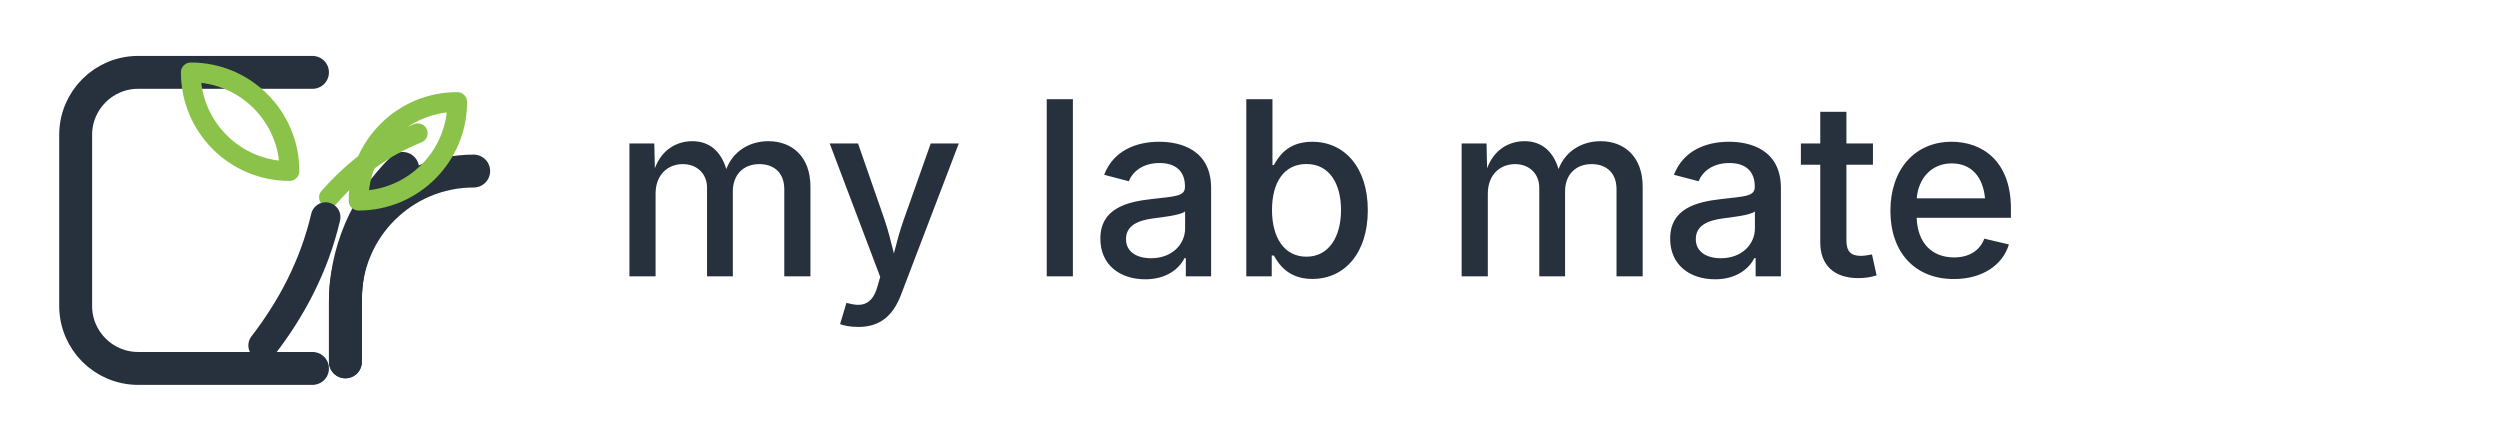
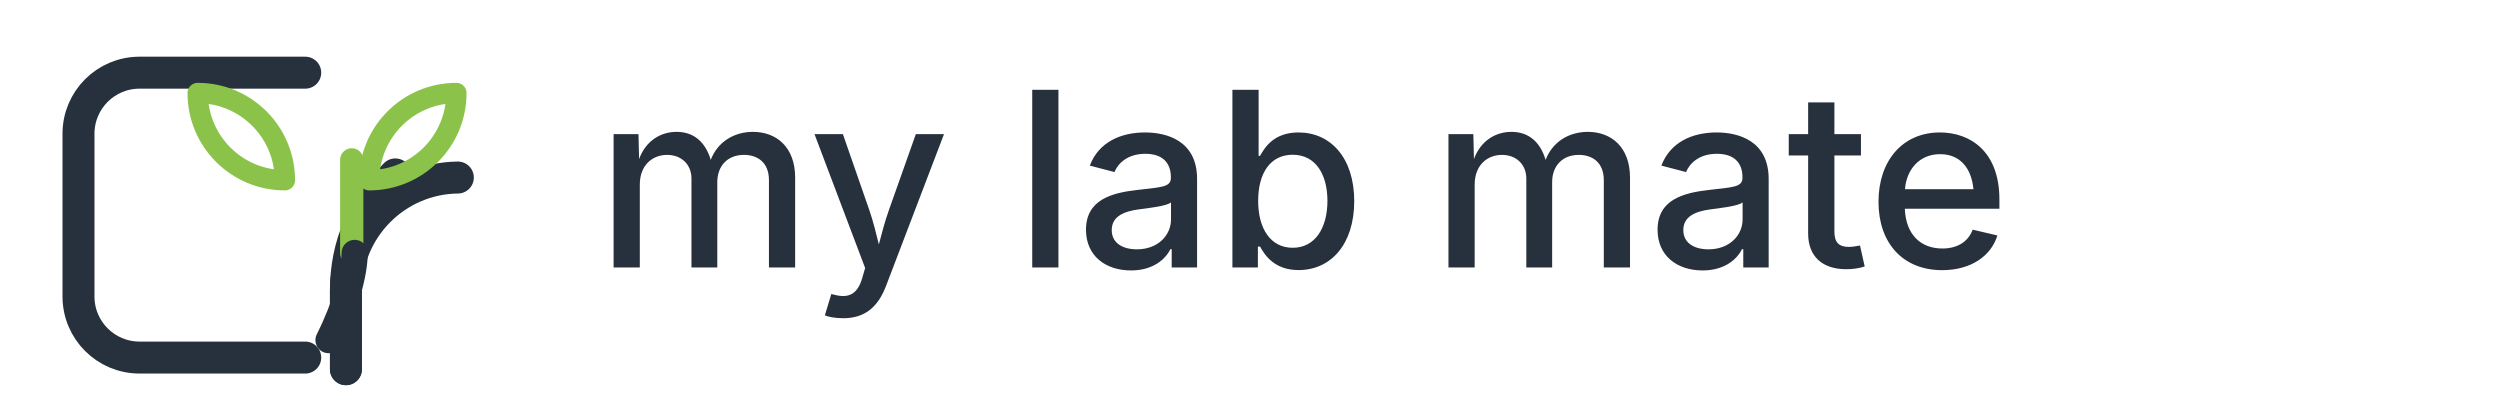
- <svg xmlns="http://www.w3.org/2000/svg" width="760" height="128" viewBox="0 0 760 128" fill="none">
-   <g transform="translate(12 8)">
-     <path d="M83 14H30C19.507 14 11 22.507 11 33V85C11 95.493 19.507 104 30 104H83" stroke="#27313D" stroke-width="10" stroke-linecap="round" stroke-linejoin="round" />
-     <path d="M93 102V83C93 61.461 110.461 44 132 44" stroke="#27313D" stroke-width="10" stroke-linecap="round" stroke-linejoin="round" />
-     <path d="M93 102V84C93 68.6 99.3 53.9 110.4 43.2" stroke="#27313D" stroke-width="10" stroke-linecap="round" stroke-linejoin="round" />
-     <path d="M76 44C59.431 44 46 30.569 46 14C62.569 14 76 27.431 76 44Z" stroke="#8BC34A" stroke-width="6" stroke-linecap="round" stroke-linejoin="round" />
-     <path d="M127 23C110.431 23 97 36.431 97 53C113.569 53 127 39.569 127 23Z" stroke="#8BC34A" stroke-width="6" stroke-linecap="round" stroke-linejoin="round" />
-     <path d="M88 52C96 43 104.5 36.7 115 32.5" stroke="#8BC34A" stroke-width="6" stroke-linecap="round" />
-     <path d="M87 58C83.5 73 76.5 86 68 97" stroke="#27313D" stroke-width="9" stroke-linecap="round" />
+ <svg xmlns="http://www.w3.org/2000/svg" width="860" height="140" viewBox="0 0 860 140" fill="none">
+   <g transform="translate(14 10)">
+     <path d="M91 15H34C22.402 15 13 24.402 13 36V92C13 103.598 22.402 113 34 113H91" stroke="#27313D" stroke-width="11" stroke-linecap="round" stroke-linejoin="round" />
+     <path d="M105 117V90C105 68.698 122.197 51.308 143.5 51.07" stroke="#27313D" stroke-width="11" stroke-linecap="round" stroke-linejoin="round" />
+     <path d="M105 117C105 109 105 98 105 90C105 74 111 61 122 50" stroke="#27313D" stroke-width="11" stroke-linecap="round" stroke-linejoin="round" />
+     <path d="M84 52C67.431 52 54 38.569 54 22C70.569 22 84 35.431 84 52Z" stroke="#8BC34A" stroke-width="7" stroke-linecap="round" stroke-linejoin="round" />
+     <path d="M143 22C126.431 22 113 35.431 113 52C129.569 52 143 38.569 143 22Z" stroke="#8BC34A" stroke-width="7" stroke-linecap="round" stroke-linejoin="round" />
+     <path d="M107 77V45" stroke="#8BC34A" stroke-width="8" stroke-linecap="round" />
+     <path d="M108 77C108 84 105 95 99 107" stroke="#27313D" stroke-width="9" stroke-linecap="round" />
  </g>
-   <text x="186" y="84" fill="#27313D" font-family="Avenir Next, Nunito, Poppins, Inter, Arial, sans-serif" font-size="74" font-weight="500" letter-spacing="0">my lab mate</text>
+   <text x="205" y="92" fill="#27313D" font-family="Avenir Next, Nunito, Poppins, Inter, Arial, sans-serif" font-size="84" font-weight="500" letter-spacing="0">my lab mate</text>
</svg>
